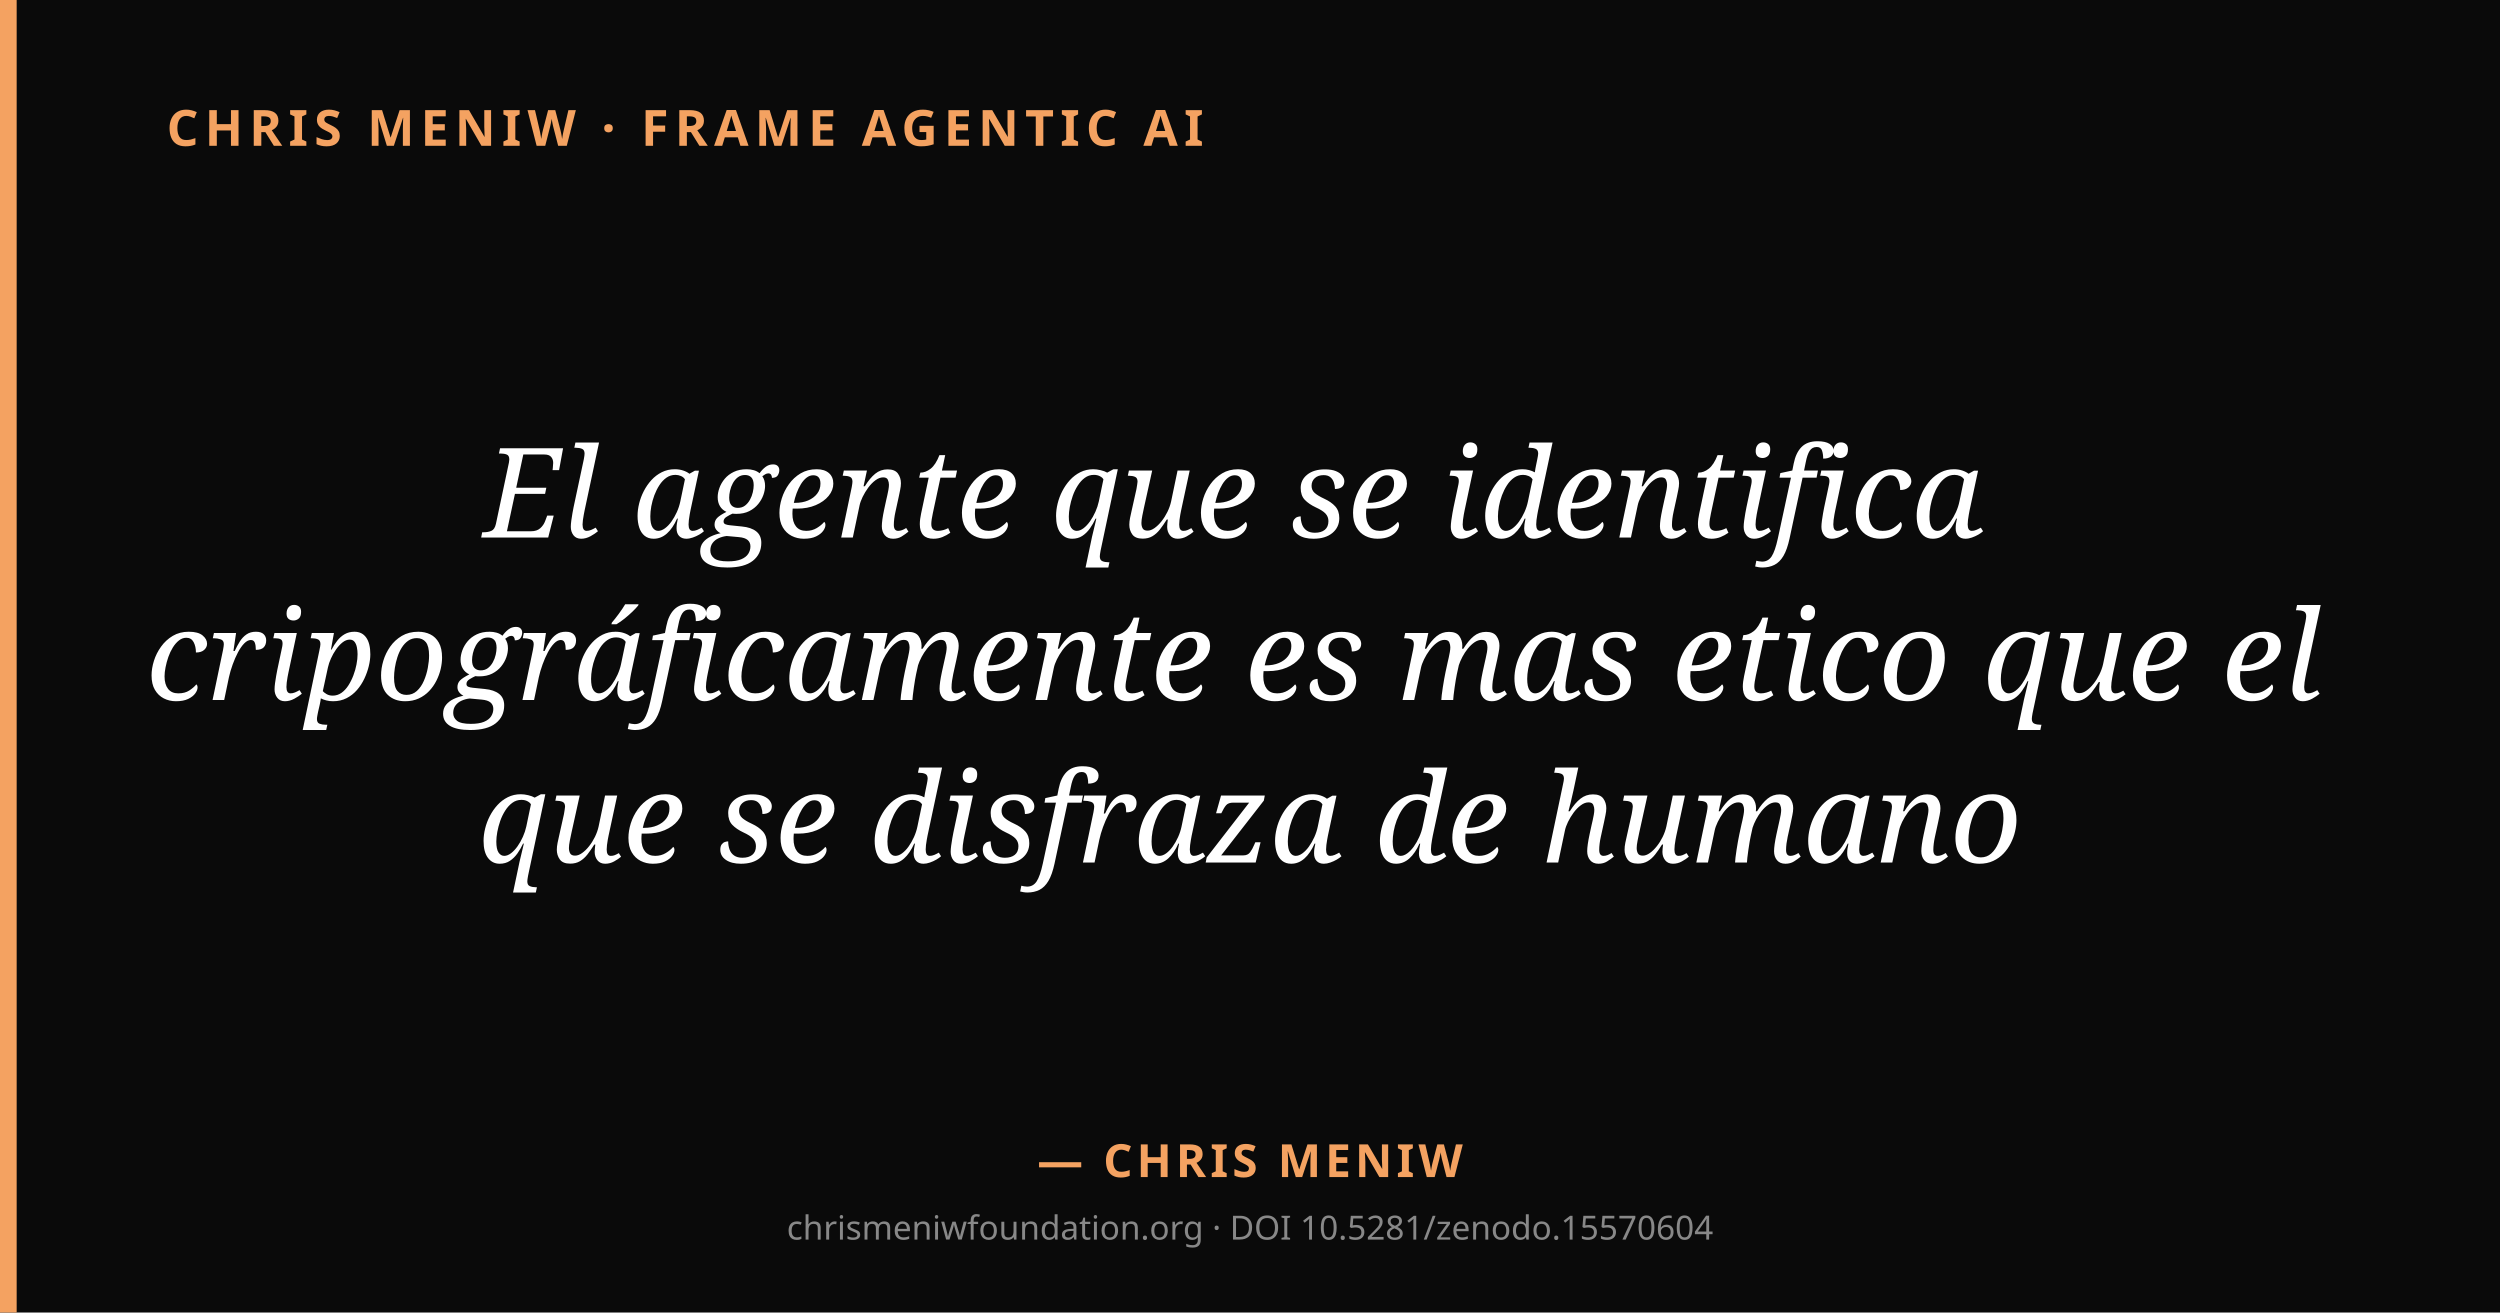
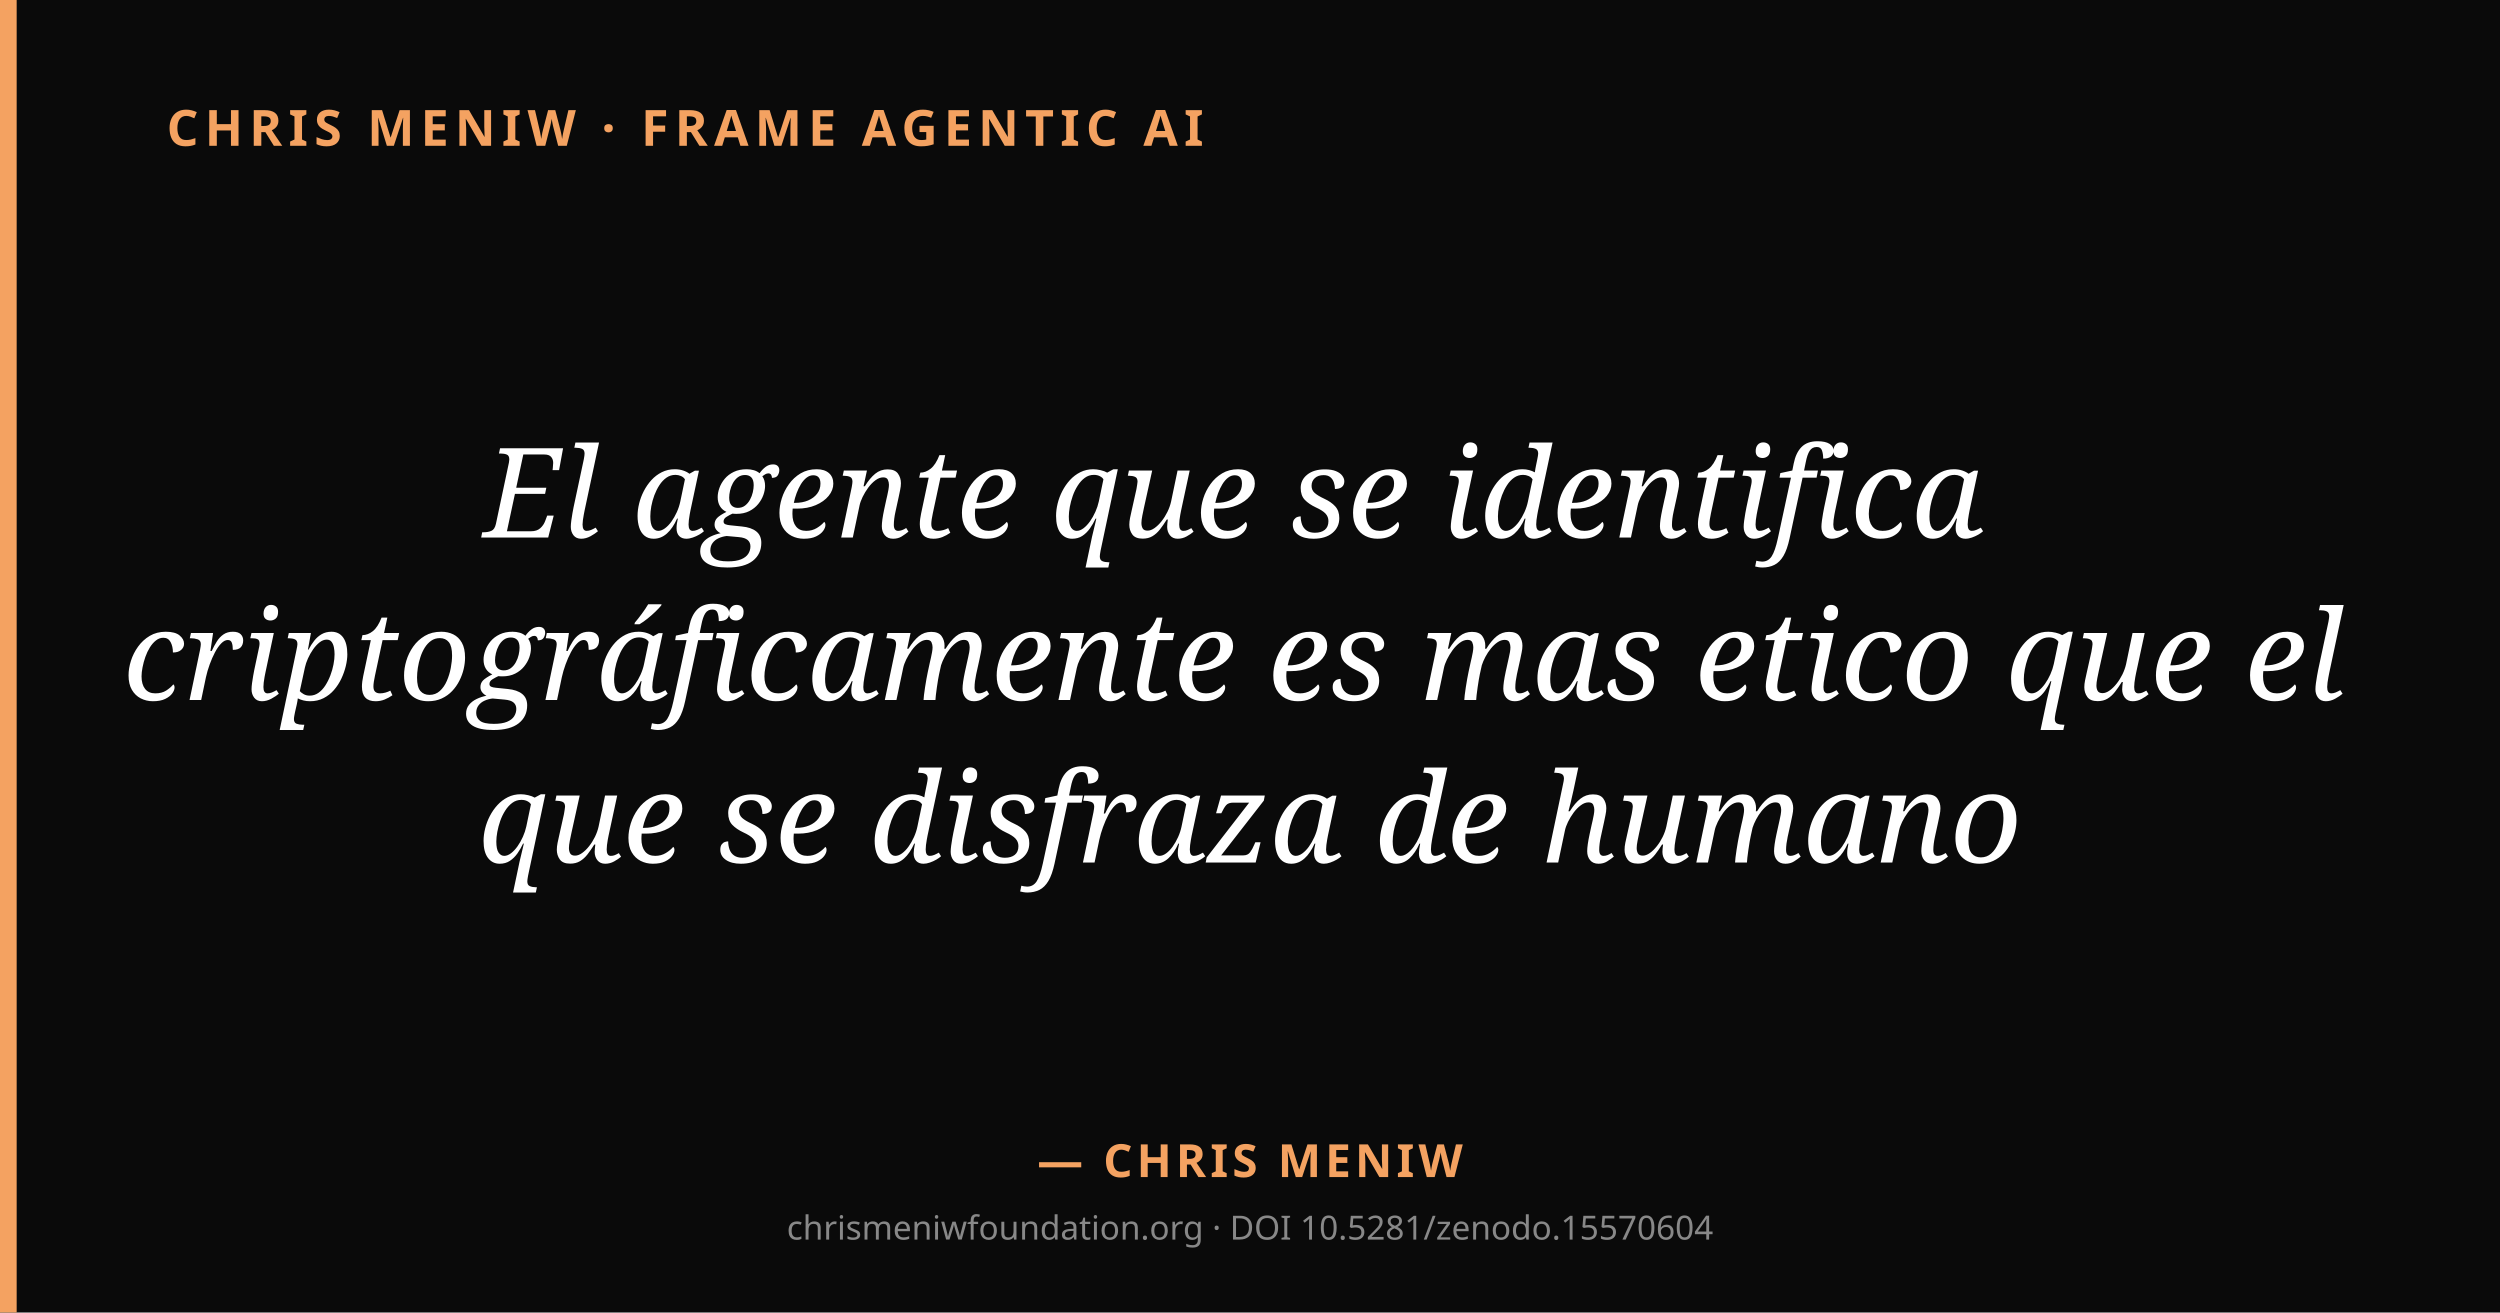
<svg xmlns="http://www.w3.org/2000/svg" viewBox="0 0 1200 630" width="1200" height="630">
  <rect width="1200" height="630" fill="#0a0a0a" />
  <rect x="0" y="0" width="8" height="630" fill="#f4a261" />
  <text x="80" y="70" fill="#f4a261" font-family="system-ui, sans-serif" font-size="24" font-weight="600" letter-spacing="3">CHRIS MENIW · FRAME AGENTIC AI</text>
  <text x="600" y="258" text-anchor="middle" fill="#ffffff" font-family="Georgia, serif" font-size="60" font-style="italic">
    <tspan x="600" dy="0">El agente que se identifica</tspan>
-     <tspan x="600" dy="78">cripográficamente es mas etico que el</tspan>
+     <tspan x="600" dy="78">criptográficamente es mas etico que el</tspan>
    <tspan x="600" dy="78">que se disfraza de humano</tspan>
  </text>
  <text x="600" y="565" text-anchor="middle" fill="#f4a261" font-family="system-ui, sans-serif" font-size="22" font-weight="600" letter-spacing="2">— CHRIS MENIW</text>
  <text x="600" y="595" text-anchor="middle" fill="#888" font-family="system-ui, sans-serif" font-size="16">chrismeniwfoundation.org · DOI 10.5281/zenodo.15570604</text>
</svg>
